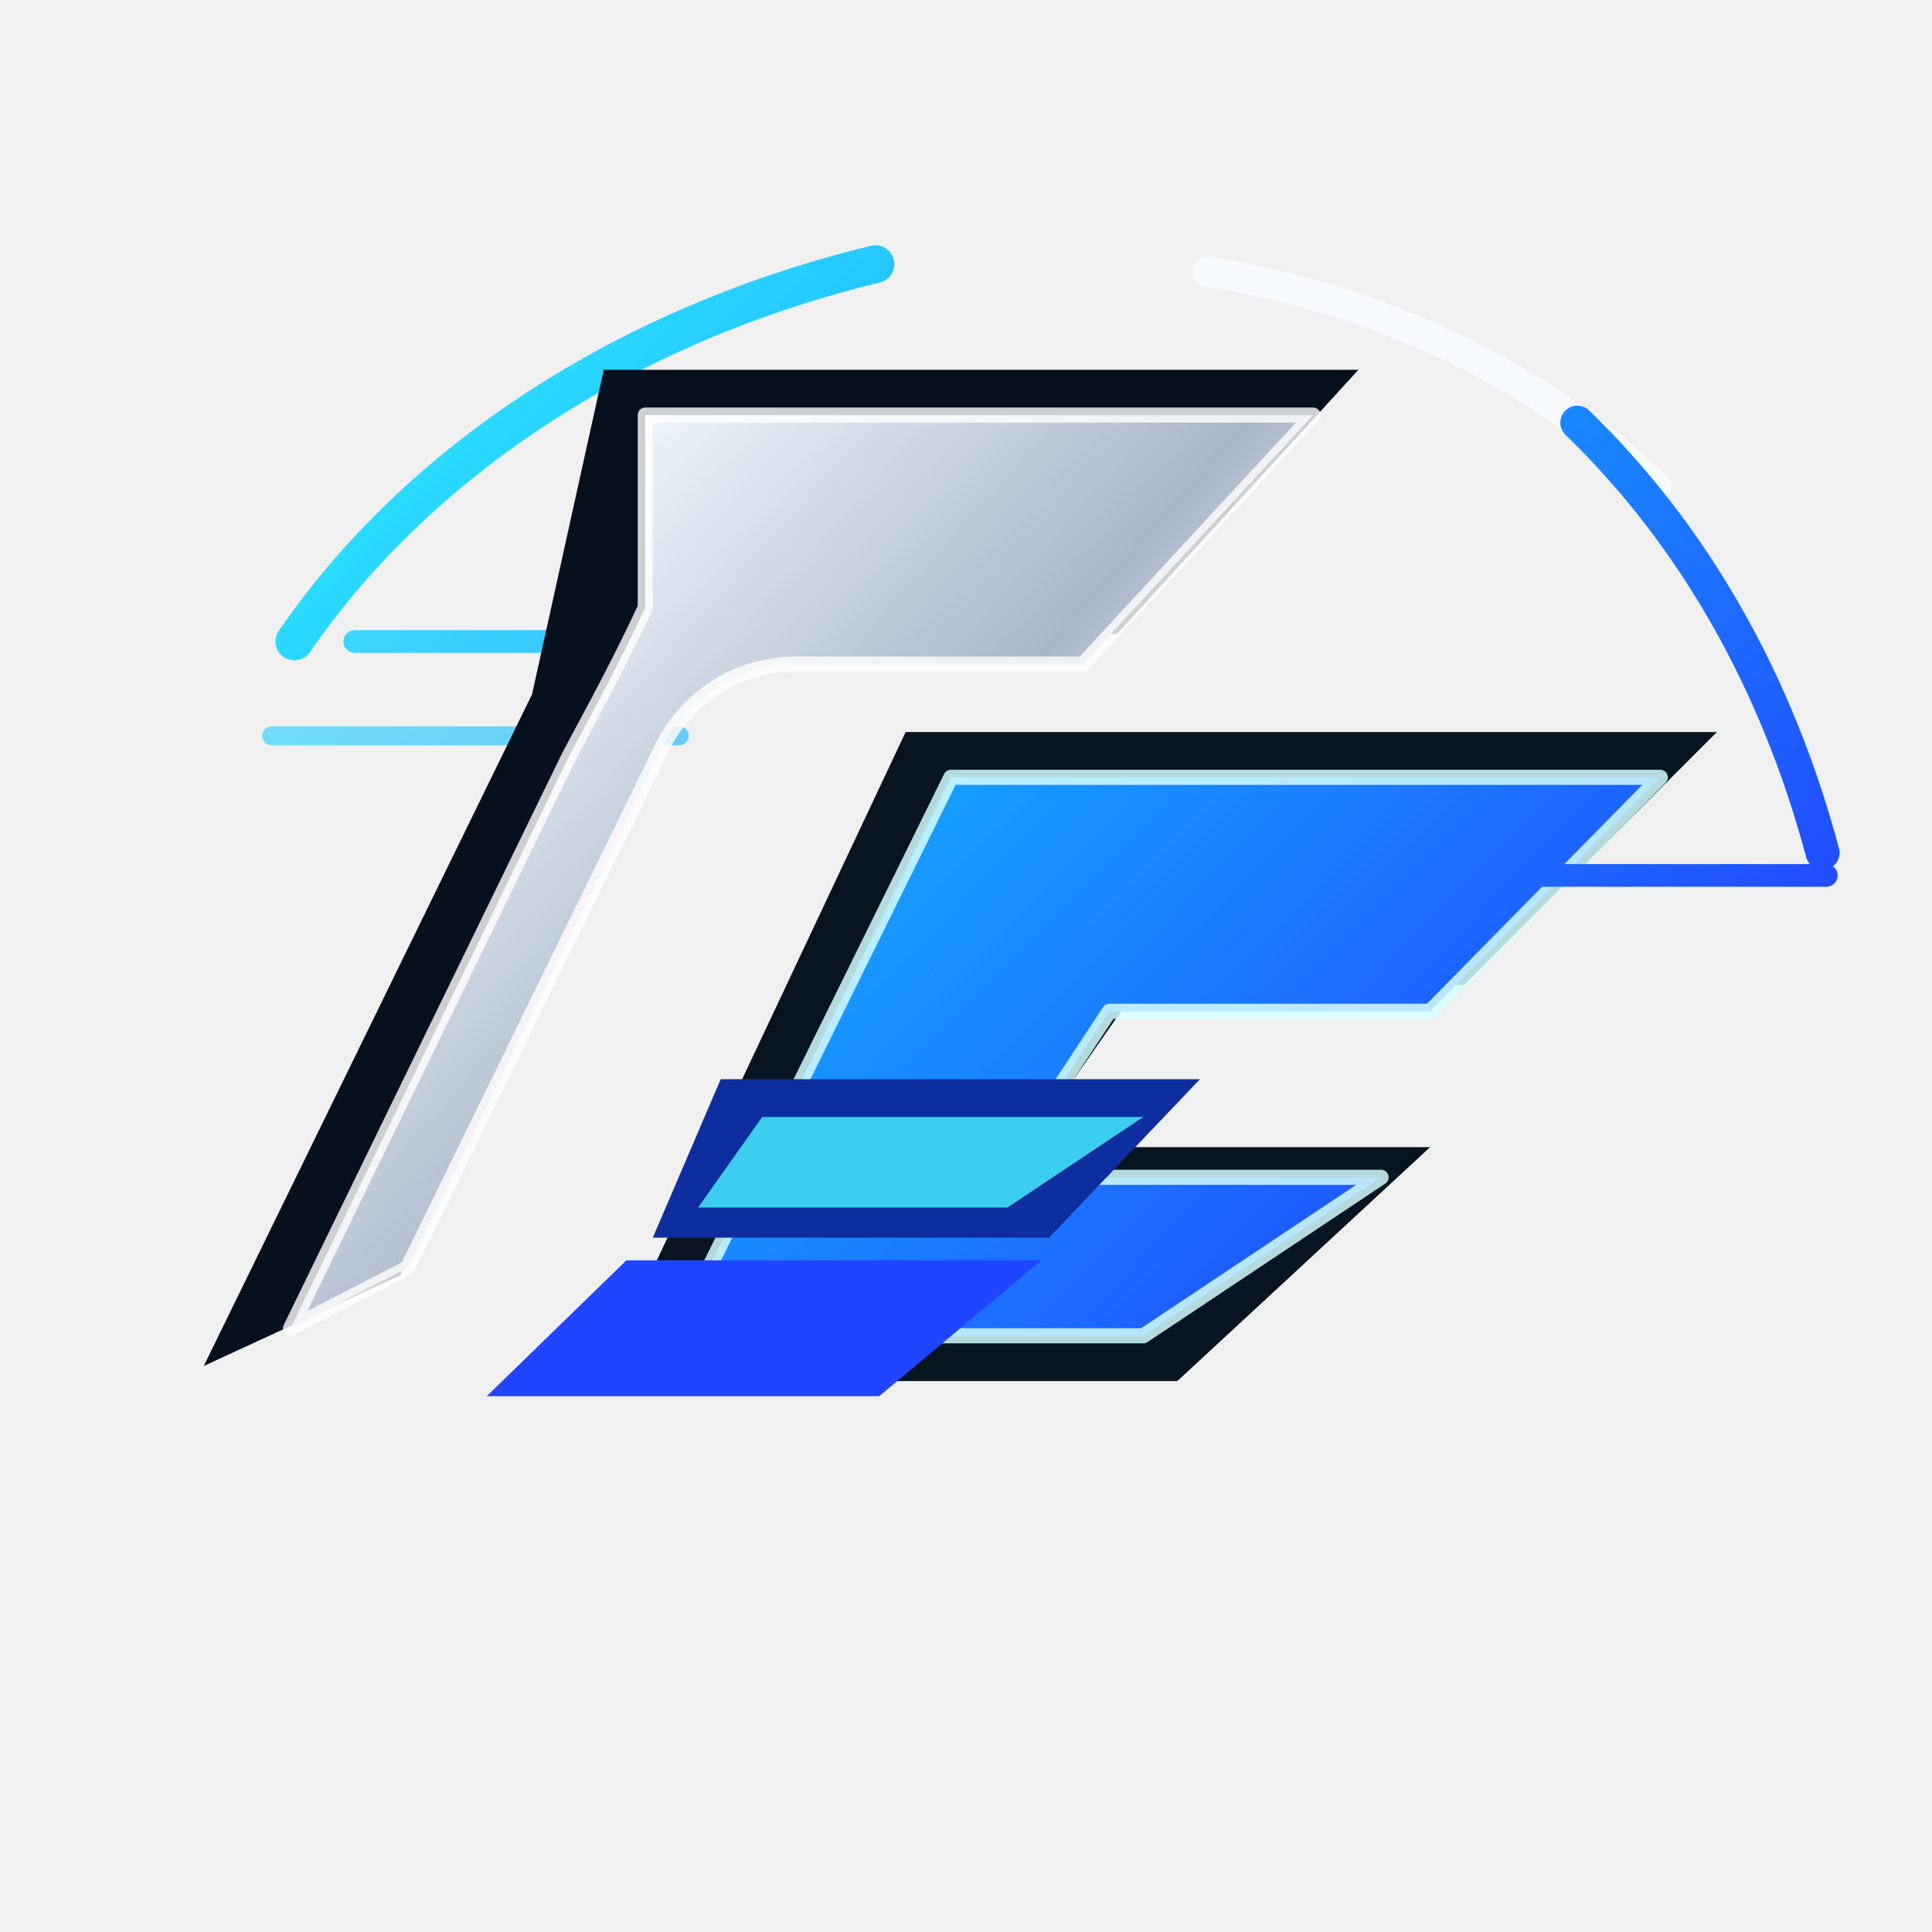
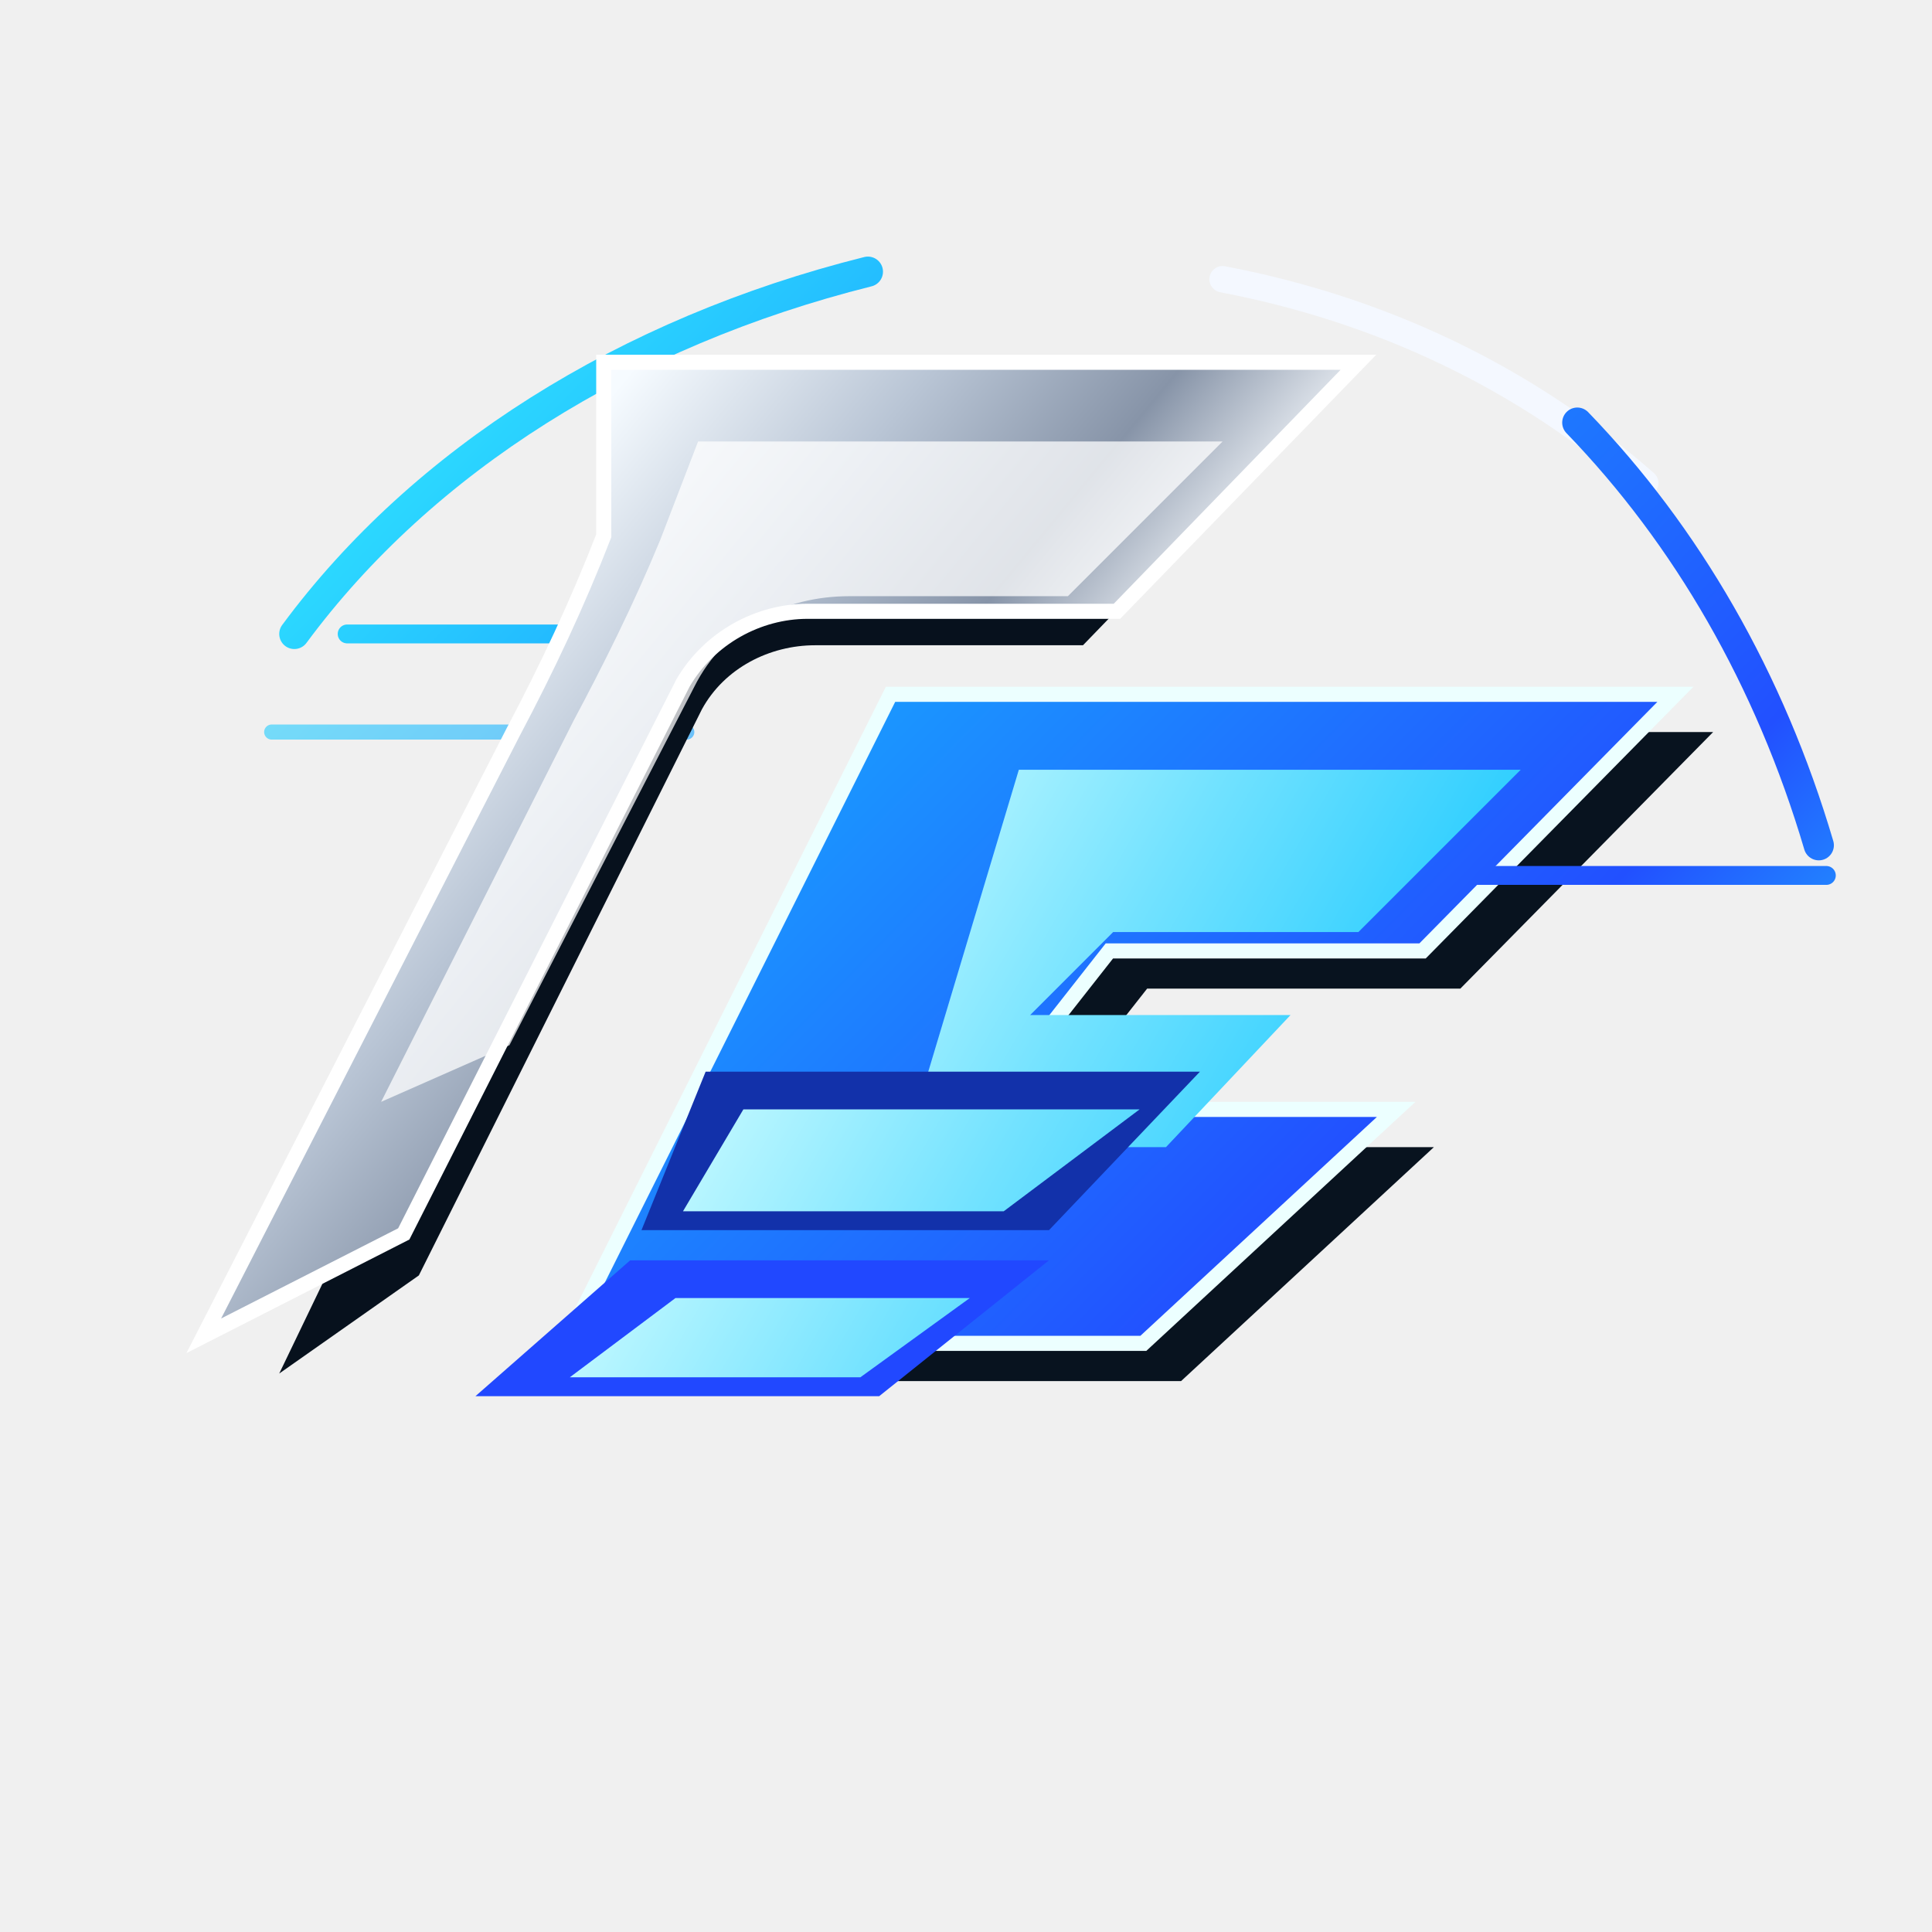
<svg xmlns="http://www.w3.org/2000/svg" width="512" height="512" viewBox="0 0 512 512" fill="none" shape-rendering="geometricPrecision">
  <defs>
-     <linearGradient id="mark-blue" x1="80" y1="74" x2="442" y2="428" gradientUnits="userSpaceOnUse">
-       <stop offset="0" stop-color="#32F1FF" />
-       <stop offset="0.44" stop-color="#169BFF" />
-       <stop offset="0.8" stop-color="#214BFF" />
-       <stop offset="1" stop-color="#1BE9FF" />
+     <linearGradient id="mark-blue" x1="88" y1="78" x2="438" y2="420" gradientUnits="userSpaceOnUse">
+       <stop offset="0" stop-color="#33F1FF" />
+       <stop offset="0.34" stop-color="#1A9CFF" />
+       <stop offset="0.72" stop-color="#2250FF" />
+       <stop offset="1" stop-color="#22F0FF" />
    </linearGradient>
-     <linearGradient id="mark-silver" x1="94" y1="78" x2="306" y2="268" gradientUnits="userSpaceOnUse">
+     <linearGradient id="mark-blue-hi" x1="228" y1="174" x2="398" y2="272" gradientUnits="userSpaceOnUse">
+       <stop offset="0" stop-color="#D9FFFF" />
+       <stop offset="0.5" stop-color="#72E2FF" />
+       <stop offset="1" stop-color="#16C7FF" />
+     </linearGradient>
+     <linearGradient id="mark-chrome" x1="118" y1="86" x2="314" y2="248" gradientUnits="userSpaceOnUse">
      <stop offset="0" stop-color="#FFFFFF" />
-       <stop offset="0.28" stop-color="#EDF4FC" />
-       <stop offset="0.7" stop-color="#AAB7C9" />
-       <stop offset="1" stop-color="#FAFDFF" />
+       <stop offset="0.18" stop-color="#F6FBFF" />
+       <stop offset="0.42" stop-color="#B9C5D5" />
+       <stop offset="0.62" stop-color="#8794A8" />
+       <stop offset="0.8" stop-color="#F9FCFF" />
+       <stop offset="1" stop-color="#D9E1EC" />
    </linearGradient>
  </defs>
-   <path d="M78 170C111 122 166 86 232 70" stroke="url(#mark-blue)" stroke-width="10" stroke-linecap="round" />
-   <path d="M320 72C364 79 406 98 439 129" stroke="#F7FBFF" stroke-width="8" stroke-linecap="round" />
-   <path d="M418 112C449 142 471 181 483 226" stroke="url(#mark-blue)" stroke-width="9" stroke-linecap="round" />
-   <path d="M94 170H170" stroke="url(#mark-blue)" stroke-width="6" stroke-linecap="round" opacity="0.9" />
-   <path d="M72 195H180" stroke="url(#mark-blue)" stroke-width="5" stroke-linecap="round" opacity="0.65" />
-   <path d="M160 98H360L296 168H212C198 168 185 176 179 188L106 338L54 362L141 184L160 98Z" fill="#07101E" />
-   <path d="M171 110H348L287 176H211C196 176 183 184 176 197L108 336L77 352L151 200C158 187 165 174 171 161V110Z" fill="url(#mark-silver)" stroke="#FFFFFF" stroke-opacity="0.8" stroke-width="4" stroke-linejoin="round" />
-   <path d="M240 194H455L388 261H302L272 304H379L312 366H159L240 194Z" fill="#091422" />
-   <path d="M252 206H440L379 268H294L265 312H366L303 354H179L252 206Z" fill="url(#mark-blue)" stroke="#D6FFFF" stroke-opacity="0.84" stroke-width="4" stroke-linejoin="round" />
-   <path d="M191 286H318L278 328H173L191 286Z" fill="#0E2D9F" />
-   <path d="M202 296H303L267 320H185L202 296Z" fill="#44F1FF" opacity="0.82" />
-   <path d="M166 334H276L233 370H129L166 334Z" fill="#2045FF" />
-   <path d="M387 232H484" stroke="url(#mark-blue)" stroke-width="6" stroke-linecap="round" />
+   <path d="M78 168C112 122 166 88 230 72" stroke="url(#mark-blue)" stroke-width="8" stroke-linecap="round" />
+   <path d="M324 74C366 82 404 100 436 128" stroke="#F4F8FF" stroke-width="7" stroke-linecap="round" />
+   <path d="M418 112C447 142 469 180 482 224" stroke="url(#mark-blue)" stroke-width="8" stroke-linecap="round" />
+   <path d="M92 168H168" stroke="url(#mark-blue)" stroke-width="5" stroke-linecap="round" />
+   <path d="M72 194H182" stroke="url(#mark-blue)" stroke-width="4" stroke-linecap="round" opacity="0.62" />
+   <path d="M170 108H348L287 171H216C204 171 192 177 186 188L111 338L74 364L150 206C158 190 165 174 172 156L170 108Z" fill="#07111D" />
+   <path d="M160 96H360L296 162H214C201 162 188 169 181 181L107 327L54 354L136 194C145 177 153 160 160 142V96Z" fill="url(#mark-chrome)" stroke="#FFFFFF" stroke-width="4" stroke-linejoin="miter" />
+   <path d="M185 117H324L283 158H225C208 158 192 166 184 182L135 277L101 292L152 191C160 176 168 160 175 143L185 117Z" fill="#FFFFFF" opacity="0.74" />
+   <path d="M246 194H454L387 262H304L271 304H380L313 366H160L246 194Z" fill="#08131F" />
+   <path d="M236 184H444L377 252H294L261 294H370L303 356H150L236 184Z" fill="url(#mark-blue)" stroke="#ECFFFF" stroke-width="4" stroke-linejoin="miter" />
+   <path d="M270 204H403L360 247H295L273 269H342L309 304H240L270 204Z" fill="url(#mark-blue-hi)" />
+   <path d="M187 284H318L278 326H170L187 284Z" fill="#1231AA" />
+   <path d="M197 294H302L266 321H181L197 294Z" fill="url(#mark-blue-hi)" />
+   <path d="M167 334H278L233 370H126L167 334Z" fill="#2148FF" />
+   <path d="M179 344H257L228 365H151L179 344Z" fill="url(#mark-blue-hi)" />
+   <path d="M388 232H484" stroke="url(#mark-blue)" stroke-width="5" stroke-linecap="round" />
</svg>
